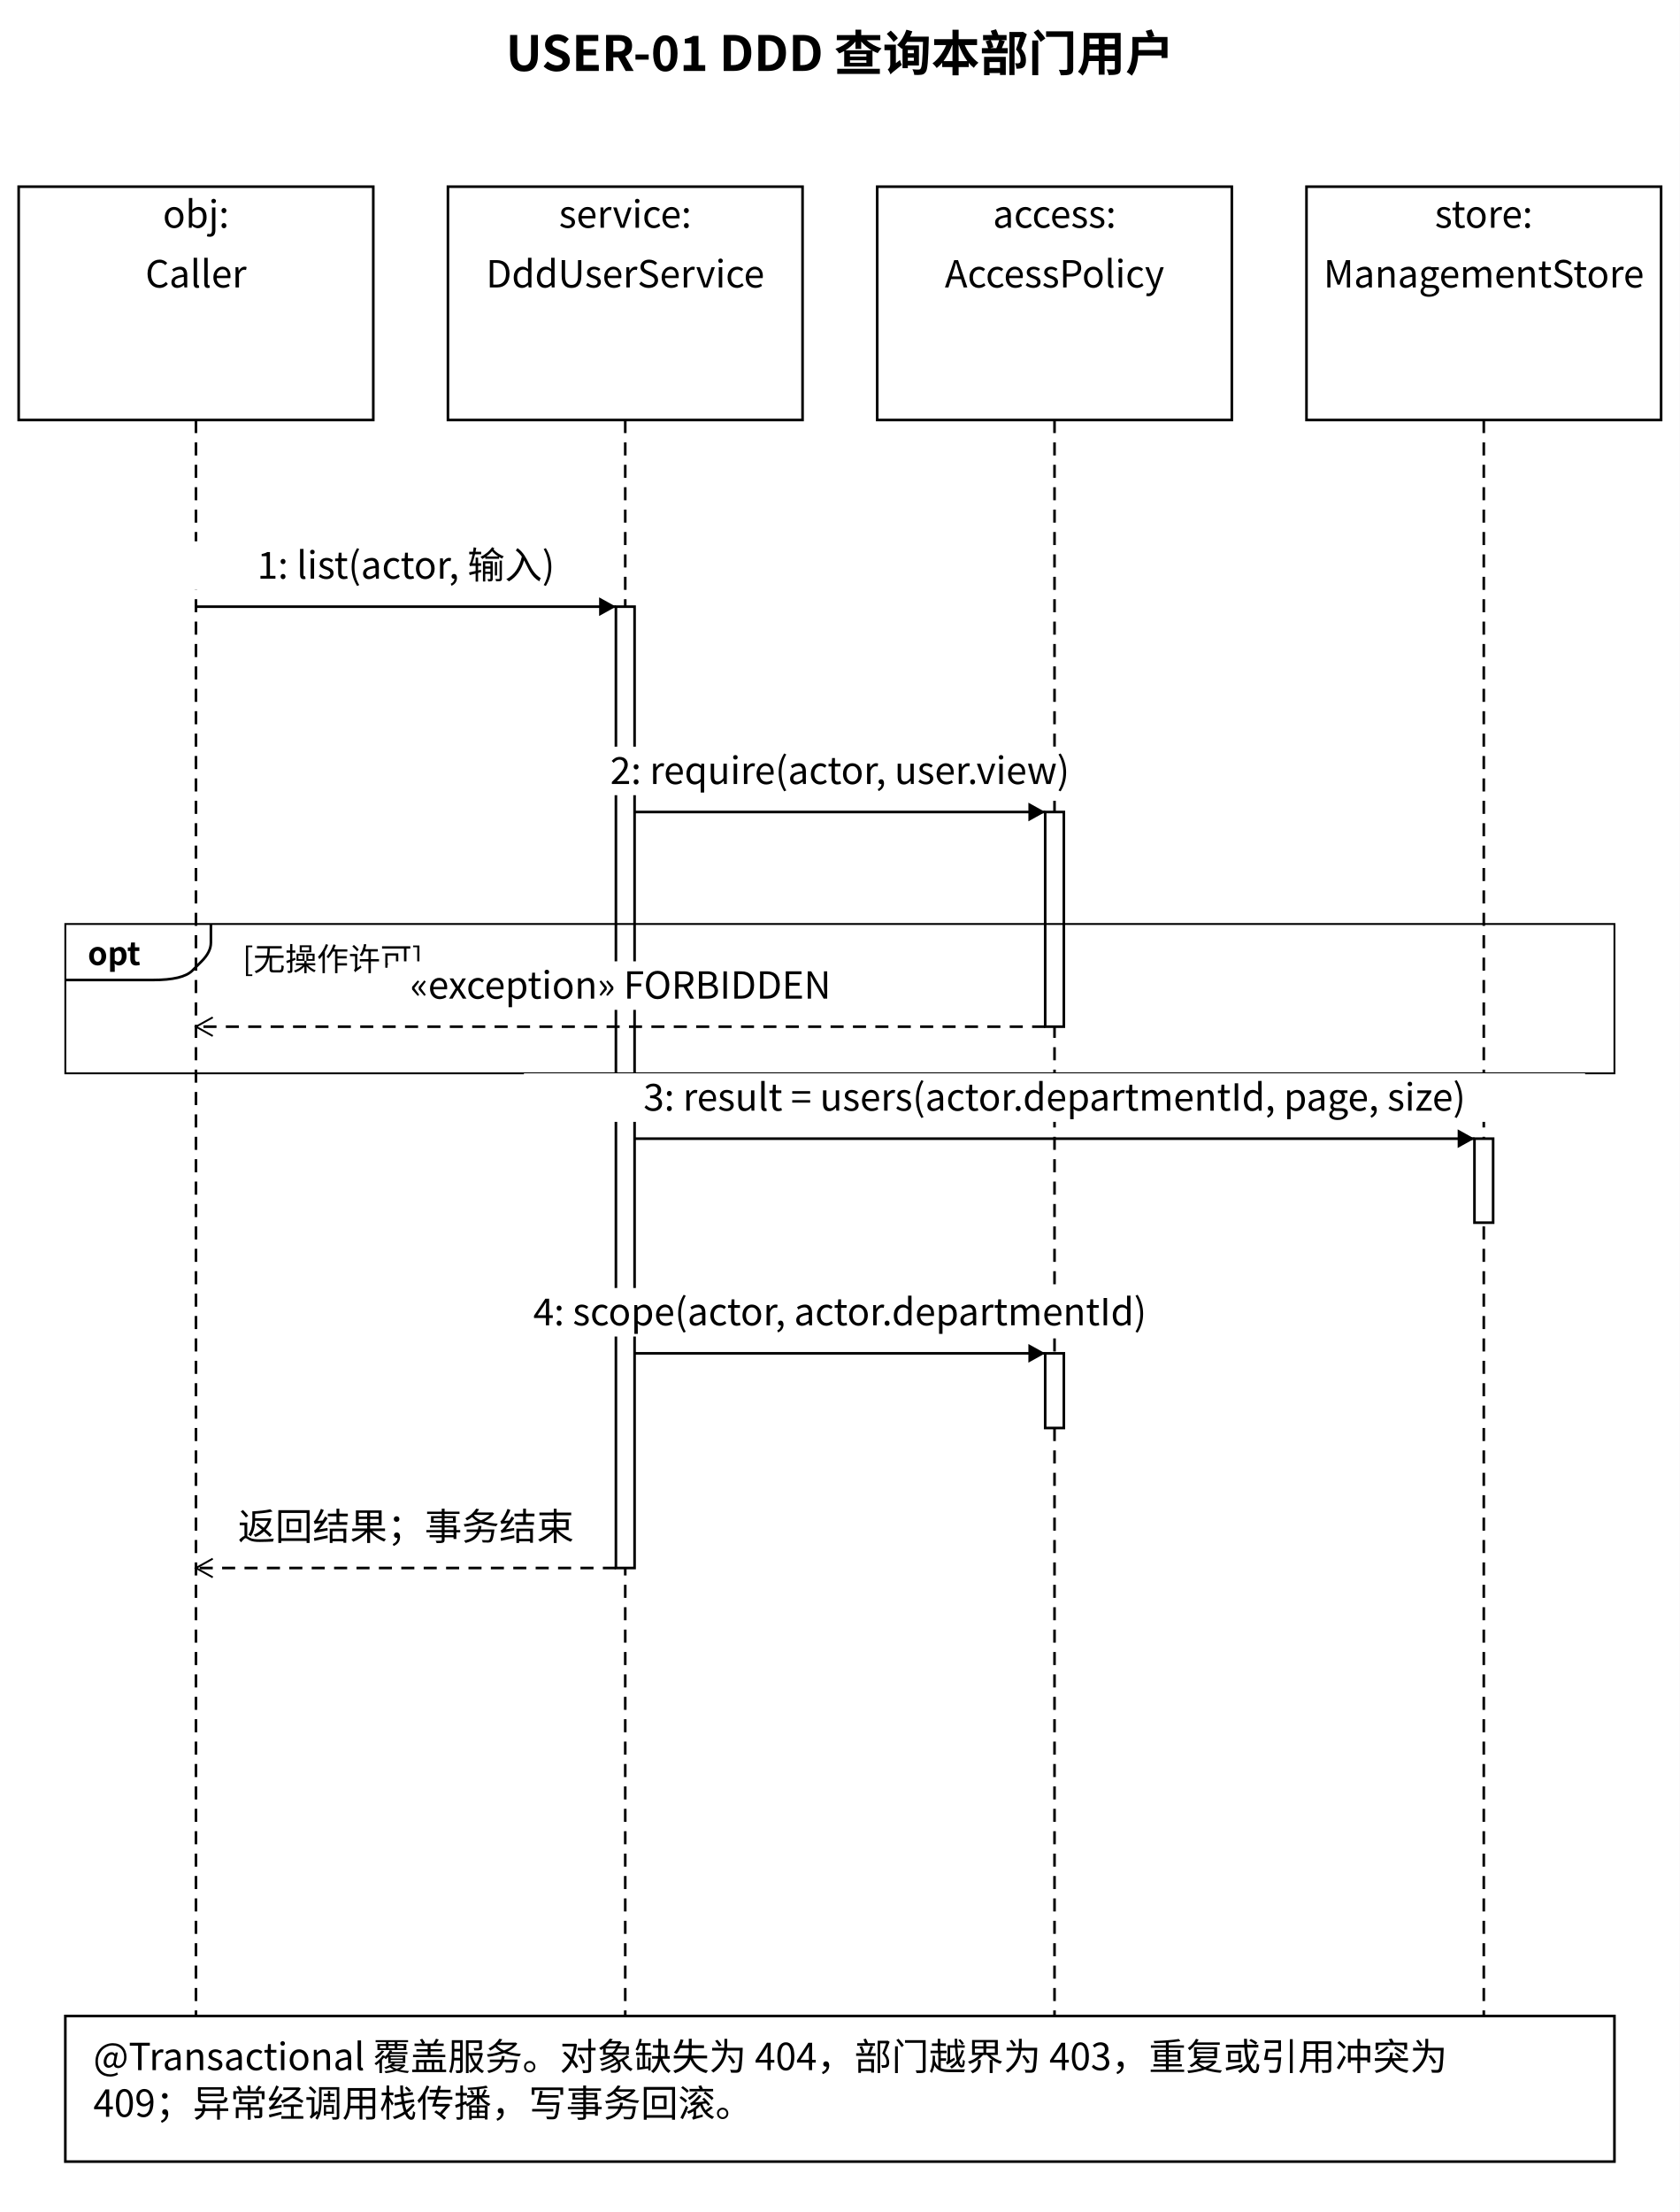
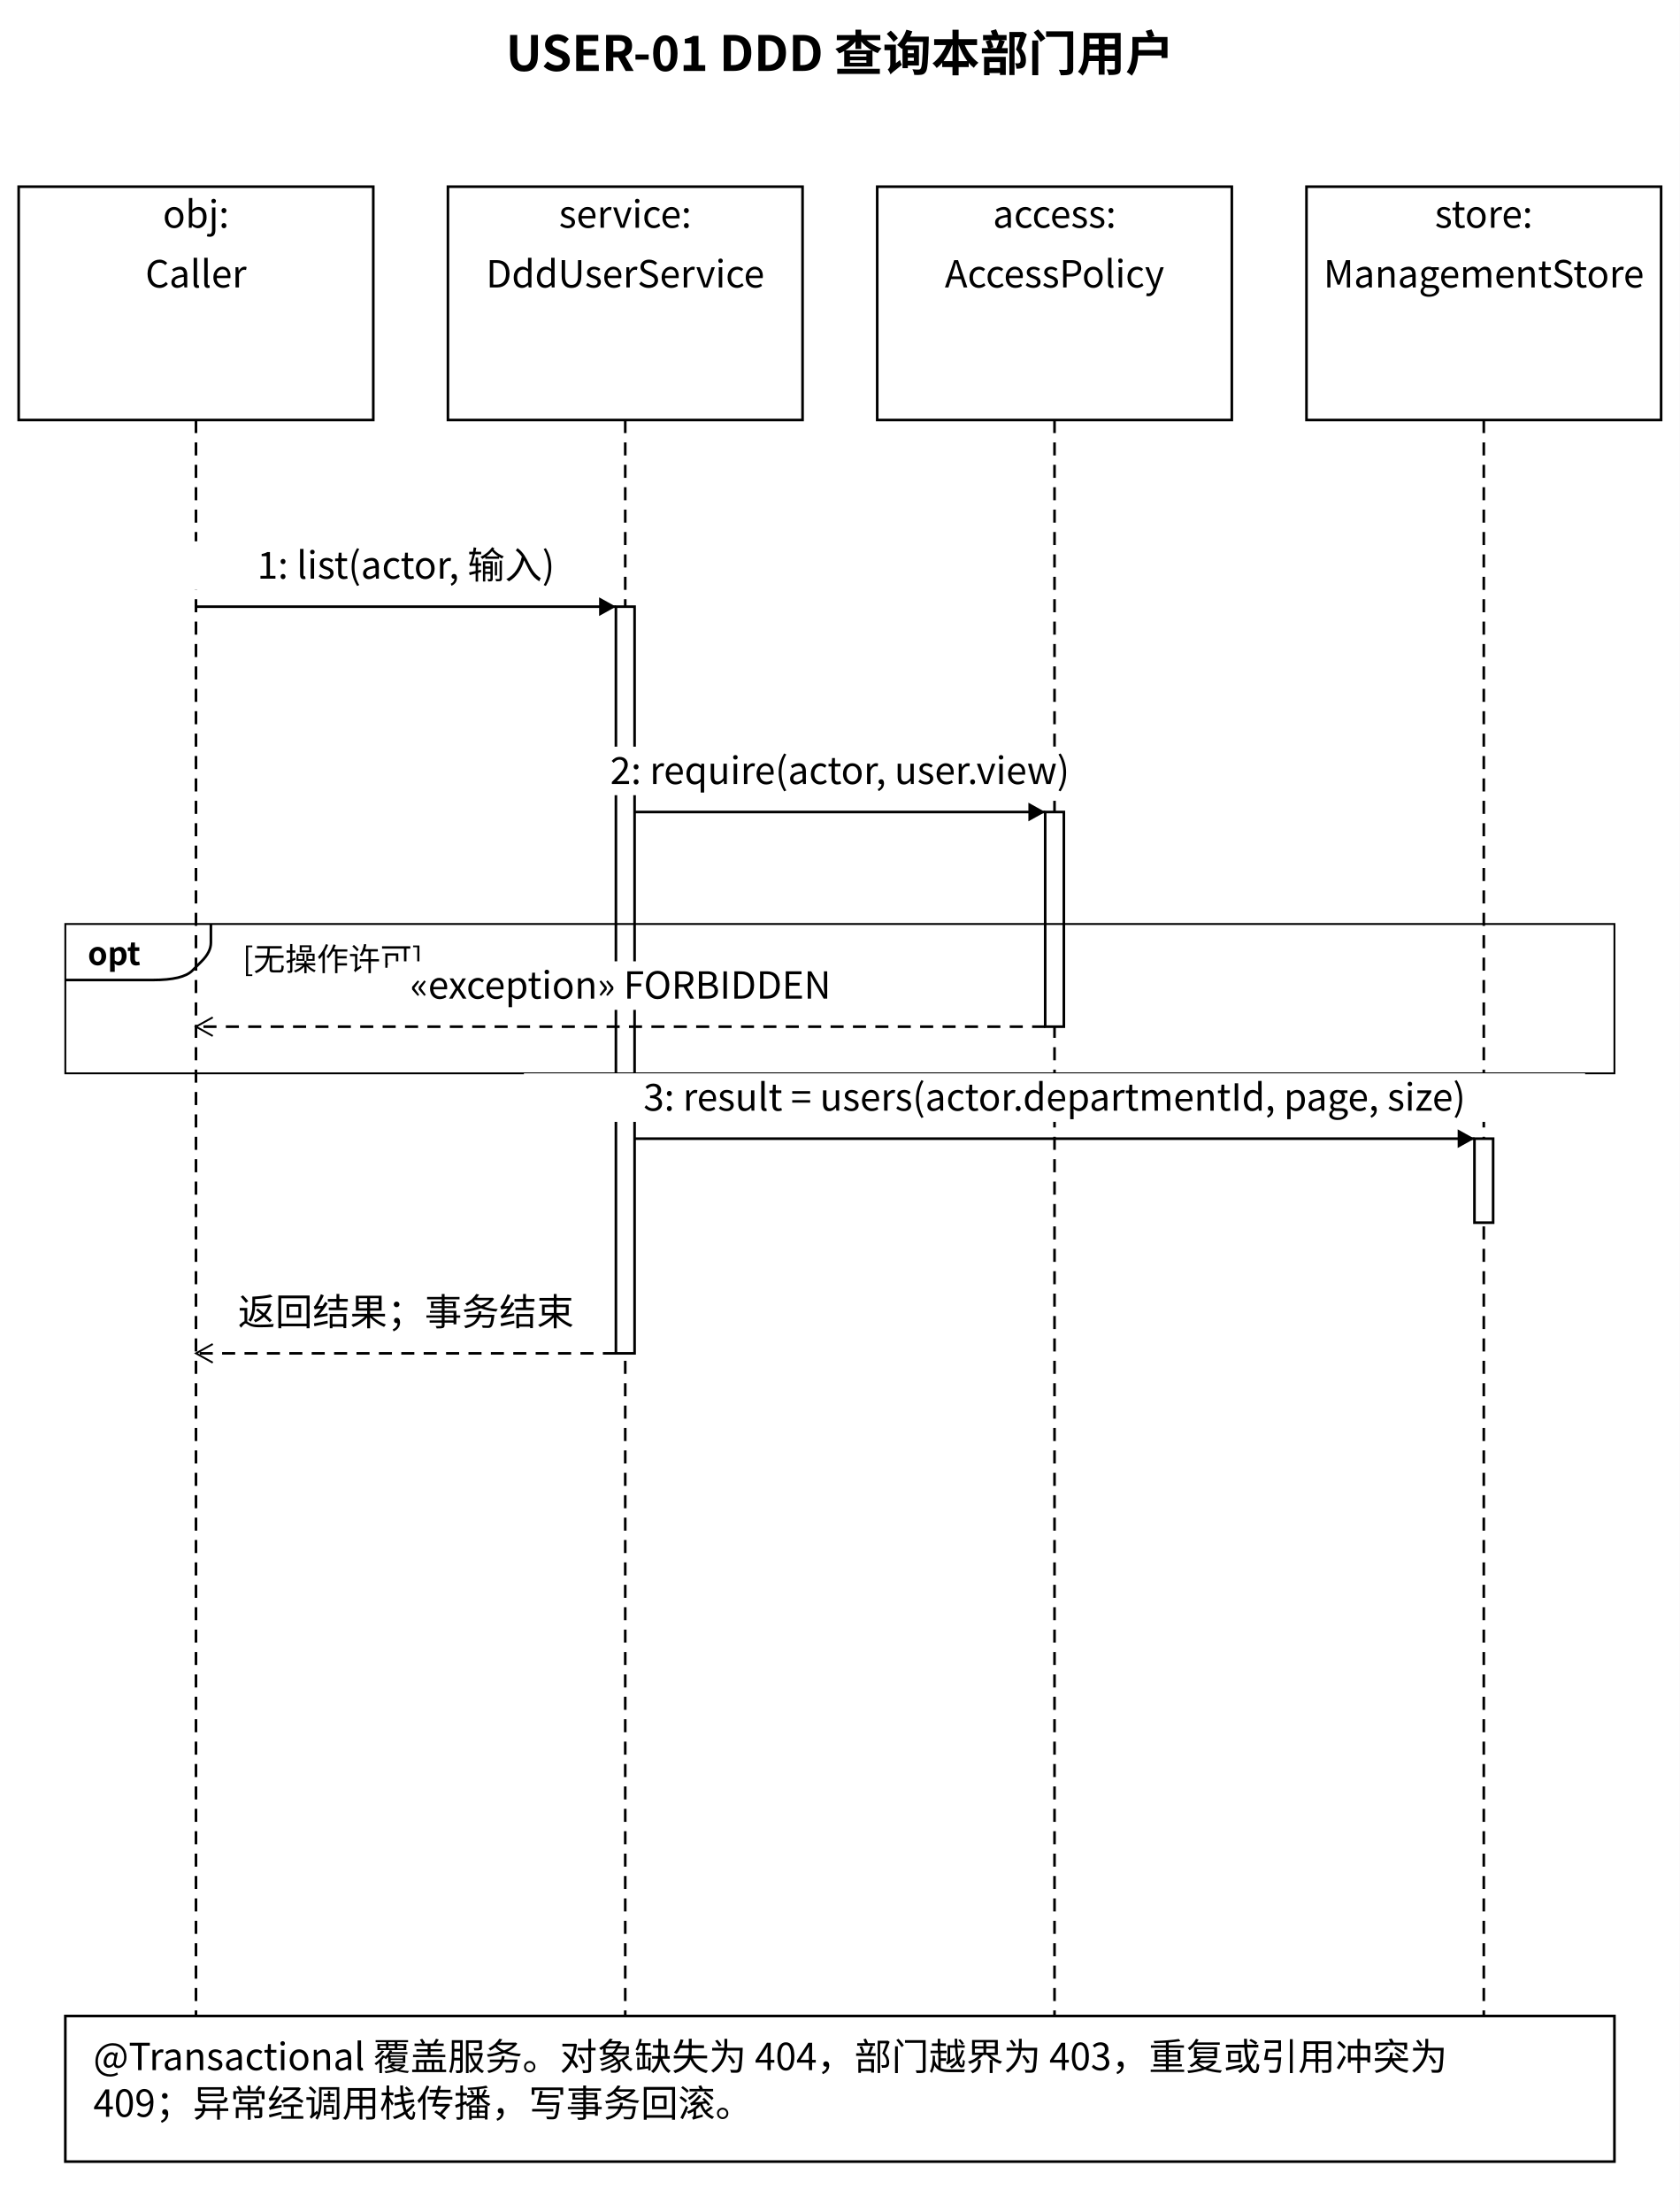
<svg xmlns="http://www.w3.org/2000/svg" width="900" height="1185" viewBox="0 0 900 1185">
  <style>text{font-family:'PingFang SC','Microsoft YaHei','Noto Sans CJK SC',system-ui,sans-serif;fill:black}</style>
  <defs>
    <marker id="open" markerWidth="12" markerHeight="12" refX="10" refY="6" orient="auto" markerUnits="userSpaceOnUse">
      <path d="M1,1 L10,6 L1,11" fill="none" stroke="black" />
    </marker>
    <marker id="filled" markerWidth="12" markerHeight="12" refX="10" refY="6" orient="auto" markerUnits="userSpaceOnUse">
      <path d="M1,1 L10,6 L1,11 Z" fill="black" />
    </marker>
    <marker id="triangle" markerWidth="16" markerHeight="16" refX="14" refY="8" orient="auto" markerUnits="userSpaceOnUse">
      <path d="M1,1 L14,8 L1,15 Z" fill="white" stroke="black" />
    </marker>
  </defs>
  <rect width="100%" height="100%" fill="white" />
  <text x="450.0" y="38" font-size="26" text-anchor="middle" font-weight="600">USER-01 DDD 查询本部门用户</text>
  <rect x="10" y="100" width="190" height="125" rx="0" fill="white" stroke="black" stroke-width="1.4" />
  <text x="105" y="122" font-size="20" text-anchor="middle" font-weight="400">obj:</text>
  <text x="105" y="154" font-size="20" text-anchor="middle" font-weight="400">Caller</text>
  <path d="M 105,225 L 105,1150" fill="none" stroke="black" stroke-width="1.4" stroke-dasharray="7 5" />
  <rect x="240" y="100" width="190" height="125" rx="0" fill="white" stroke="black" stroke-width="1.4" />
  <text x="335" y="122" font-size="20" text-anchor="middle" font-weight="400">service:</text>
  <text x="335" y="154" font-size="20" text-anchor="middle" font-weight="400">DddUserService</text>
  <path d="M 335,225 L 335,1150" fill="none" stroke="black" stroke-width="1.4" stroke-dasharray="7 5" />
  <rect x="470" y="100" width="190" height="125" rx="0" fill="white" stroke="black" stroke-width="1.4" />
  <text x="565" y="122" font-size="20" text-anchor="middle" font-weight="400">access:</text>
  <text x="565" y="154" font-size="20" text-anchor="middle" font-weight="400">AccessPolicy</text>
  <path d="M 565,225 L 565,1150" fill="none" stroke="black" stroke-width="1.4" stroke-dasharray="7 5" />
  <rect x="700" y="100" width="190" height="125" rx="0" fill="white" stroke="black" stroke-width="1.4" />
  <text x="795" y="122" font-size="20" text-anchor="middle" font-weight="400">store:</text>
  <text x="795" y="154" font-size="20" text-anchor="middle" font-weight="400">ManagementStore</text>
  <path d="M 795,225 L 795,1150" fill="none" stroke="black" stroke-width="1.4" stroke-dasharray="7 5" />
-   <rect x="330" y="325" width="10" height="515" rx="0" fill="white" stroke="black" stroke-width="1.4" />
+   <rect x="330" y="325" width="10" height="400" rx="0" fill="white" stroke="black" stroke-width="1.4" />
  <path d="M 105,325 L 330,325" fill="none" stroke="black" stroke-width="1.4" marker-end="url(#filled)" />
  <rect x="101.3" y="290" width="232.4" height="26" fill="white" />
  <text x="217.5" y="310" font-size="20" text-anchor="middle" font-weight="400">1: list(actor, 输入)</text>
  <rect x="560" y="435" width="10" height="115" rx="0" fill="white" stroke="black" stroke-width="1.4" />
  <path d="M 340,435 L 560,435" fill="none" stroke="black" stroke-width="1.4" marker-end="url(#filled)" />
  <rect x="285.4" y="400" width="329.2" height="26" fill="white" />
  <text x="450.0" y="420" font-size="20" text-anchor="middle" font-weight="400">2: require(actor, user.view)</text>
  <rect x="35" y="495" width="830" height="80" fill="none" stroke="black" />
  <path d="M 35,525 L 82.0,525.0 Q 98,525 103.0,520.0 L 108.0,515.0 Q 113,510 113.0,505.0 L 113,495" fill="none" stroke="black" stroke-width="1.4" />
  <text x="47" y="517" font-size="17" text-anchor="start" font-weight="600">opt</text>
  <rect x="125" y="503" width="114.38" height="23" fill="white" />
  <text x="130" y="520" font-size="17" text-anchor="start" font-weight="400">[无操作许可]</text>
  <path d="M 560,550 L 105,550" fill="none" stroke="black" stroke-width="1.4" stroke-dasharray="7 5" marker-end="url(#open)" />
  <rect x="207.8" y="515" width="249.4" height="26" fill="white" />
  <text x="332.5" y="535" font-size="20" text-anchor="middle" font-weight="400">«exception» FORBIDDEN</text>
  <rect x="790" y="610" width="10" height="45" rx="0" fill="white" stroke="black" stroke-width="1.4" />
  <path d="M 340,610 L 790,610" fill="none" stroke="black" stroke-width="1.4" marker-end="url(#filled)" />
  <rect x="280.7" y="575" width="568.6" height="26" fill="white" />
  <text x="565.0" y="595" font-size="20" text-anchor="middle" font-weight="400">3: result = users(actor.departmentId, page, size)</text>
-   <rect x="560" y="725" width="10" height="40" rx="0" fill="white" stroke="black" stroke-width="1.4" />
-   <path d="M 340,725 L 560,725" fill="none" stroke="black" stroke-width="1.4" marker-end="url(#filled)" />
-   <rect x="245.5" y="690" width="409" height="26" fill="white" />
-   <text x="450.0" y="710" font-size="20" text-anchor="middle" font-weight="400">4: scope(actor, actor.departmentId)</text>
-   <path d="M 330,840 L 105,840" fill="none" stroke="black" stroke-width="1.4" stroke-dasharray="7 5" marker-end="url(#open)" />
-   <rect x="122.5" y="805" width="190" height="26" fill="white" />
-   <text x="217.5" y="825" font-size="20" text-anchor="middle" font-weight="400">返回结果；事务结束</text>
+   <path d="M 330,725 L 105,725" fill="none" stroke="black" stroke-width="1.4" stroke-dasharray="7 5" marker-end="url(#open)" />
+   <rect x="122.5" y="690" width="190" height="26" fill="white" />
+   <text x="217.5" y="710" font-size="20" text-anchor="middle" font-weight="400">返回结果；事务结束</text>
  <rect x="35" y="1080" width="830" height="78" rx="0" fill="white" stroke="black" stroke-width="1.4" />
  <text x="50" y="1109" font-size="20" text-anchor="start" font-weight="400">@Transactional 覆盖服务。对象缺失为 404，部门越界为 403，重复或引用冲突为</text>
  <text x="50" y="1134" font-size="20" text-anchor="start" font-weight="400">409；异常经调用栈传播，写事务回滚。</text>
</svg>
